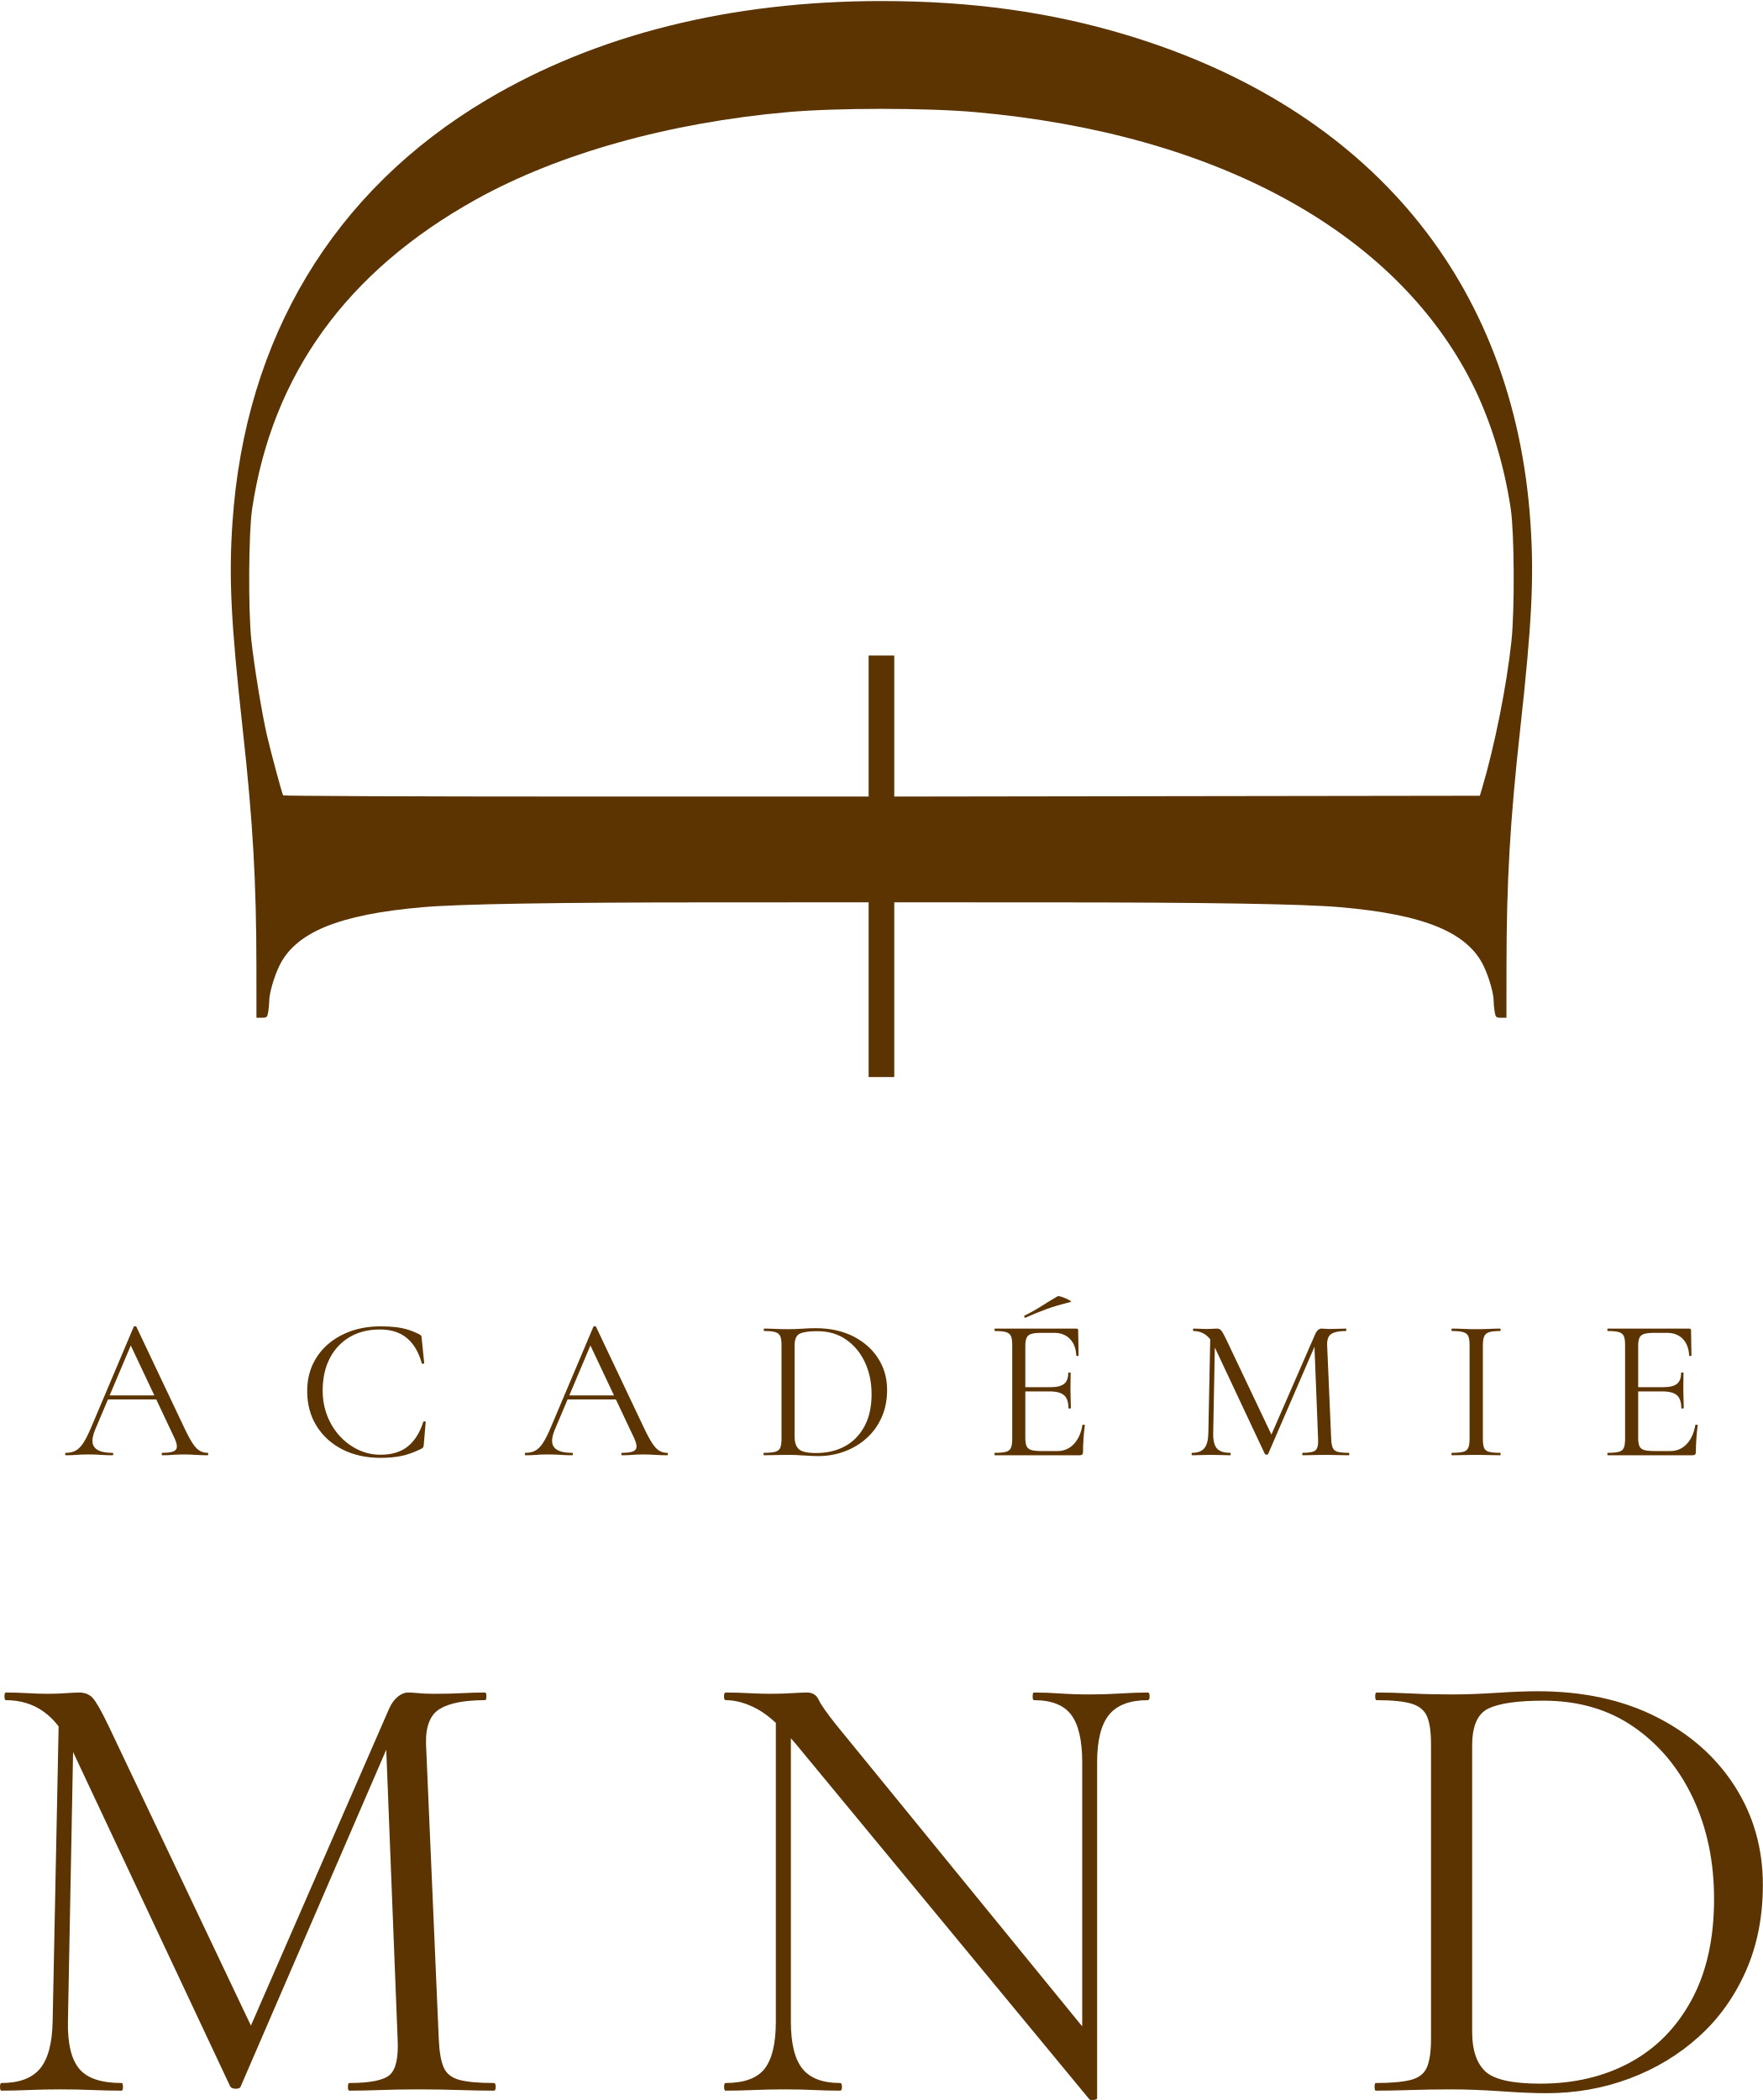
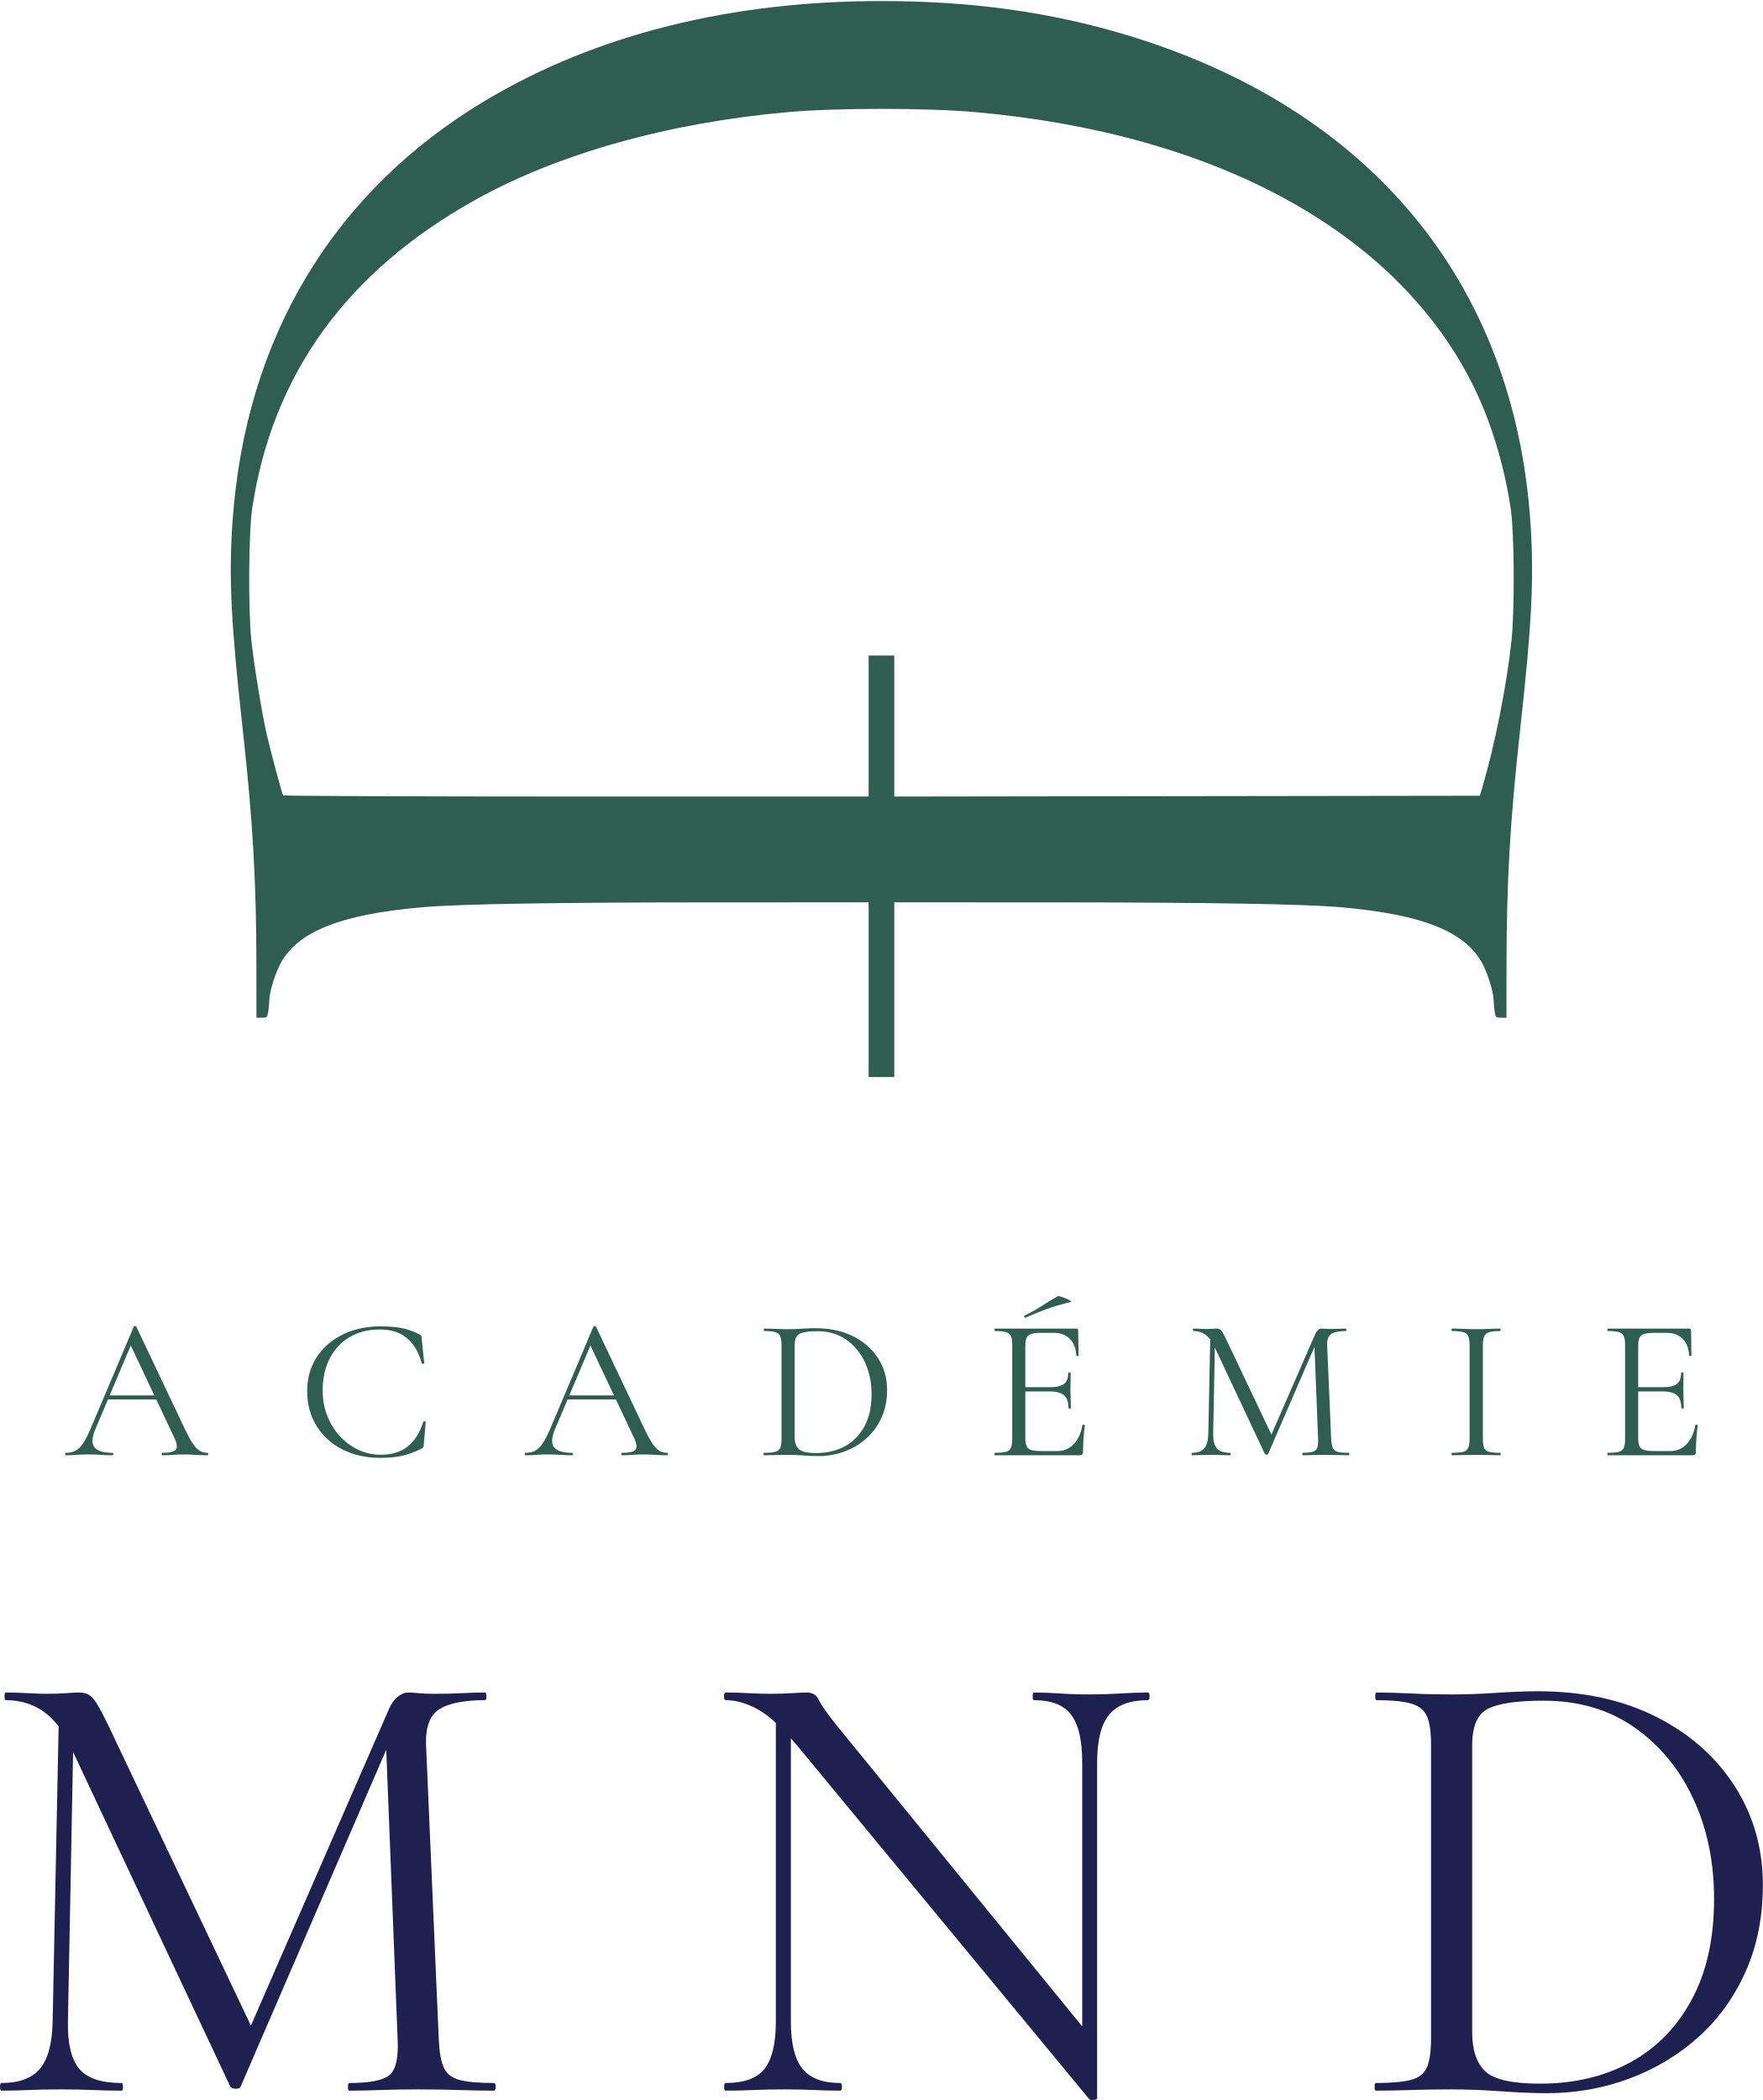
- <svg xmlns="http://www.w3.org/2000/svg" viewBox="0.00 0.00 2767.60 3296.65" width="2768" height="3297" fill="#5C3402" role="img" aria-label="Académie MND">
+ <svg xmlns="http://www.w3.org/2000/svg" viewBox="0.00 0.00 2767.60 3296.65" width="2768" height="3297" fill="#2F5D50" role="img" aria-label="Académie MND">
  <path d="M399.00 617.50 L399.00 563.00 L301.25 563.03 C202.89 563.05 144.12 564.03 121.00 566.01 C68.22 570.54 40.97 581.80 31.01 603.20 C27.73 610.25 25.01 619.86 24.99 624.46 C24.98 626.13 24.70 629.19 24.36 631.25 C23.78 634.72 23.49 635.00 20.37 635.00 L17.00 635.00 L16.98 603.25 C16.94 550.33 14.76 512.25 8.48 455.50 C1.06 388.34 -0.32 360.51 2.05 325.83 C9.89 210.76 65.10 119.04 160.68 62.25 C229.17 21.56 312.78 0.65 407.00 0.65 C463.08 0.65 512.47 7.50 560.12 21.89 C711.96 67.74 801.74 176.09 811.95 325.83 C814.31 360.34 812.90 388.68 805.52 455.50 C799.24 512.25 797.06 550.33 797.02 603.25 L797.00 635.00 L793.63 635.00 C790.51 635.00 790.22 634.72 789.64 631.25 C789.30 629.19 789.02 626.13 789.01 624.46 C788.99 619.86 786.27 610.25 782.99 603.20 C773.03 581.80 745.78 570.54 693.00 566.01 C669.88 564.03 611.11 563.05 512.75 563.03 L415.00 563.00 L415.00 617.50 L415.00 672.00 L407.00 672.00 L399.00 672.00 L399.00 617.50 Z M399.00 453.00 L399.00 409.00 L407.00 409.00 L415.00 409.00 L415.00 453.00 L415.00 497.01 L597.71 496.75 L780.41 496.50 L781.75 492.00 C789.64 465.47 797.17 427.74 800.12 400.00 C802.18 380.65 801.93 332.49 799.69 317.50 C795.47 289.30 786.88 261.52 775.33 238.76 C727.34 144.19 615.58 83.30 465.50 69.95 C435.11 67.25 378.89 67.25 348.50 69.95 C274.19 76.56 205.33 95.88 153.77 124.58 C73.32 169.37 26.85 233.65 14.31 317.50 C12.10 332.31 11.81 380.71 13.82 399.50 C15.54 415.53 20.55 446.01 23.60 459.00 C26.29 470.46 32.93 495.05 33.66 496.25 C33.91 496.66 116.22 497.00 216.56 497.00 L399.00 497.00 L399.00 453.00 Z" transform="translate(359.788 0) scale(2.516)" />
  <path d="M194.2 275.399 204.4 295.399H469.2L476.2 275.399ZM698.6 12Q702.8 12 702.8 6.0Q702.8 0 698.6 0Q670.2 0 640.1 2.0Q610 4 582.4 4Q550.8 4 527.8 2.0Q504.8 0 477 0Q473 0 473.0 6.0Q473 12 477 12Q530 12 542.9 27.3Q555.8 42.6 535.6 86L314.2 554.999L339.2 585.8L145 126.8Q119.6 66 141.6 39Q163.6 12 229.2 12Q234.2 12 234.2 6.0Q234.2 0 229.2 0Q199.2 0 174.2 2.0Q149.2 4 111.2 4Q75.4 4 53.5 2.0Q31.6 0 0.8 0Q-3.2 0 -3.2 6.0Q-3.2 12 0.8 12Q27.8 12 47.7 22.3Q67.6 32.6 85.5 59.5Q103.4 86.4 124.4 136L335 633.8Q336.8 636.8 342 636.9Q347.2 637 348.2 633.8L583.8 137Q607 87.6 624.9 60.1Q642.8 32.6 660.3 22.3Q677.8 12 698.6 12Z" transform="translate(103.277 2284.517) scale(0.318182 -0.318182)" />
  <path d="M411 636Q453 636 485.5 632.2Q518 628.4 546.2 619.6Q574.4 610.8 603.2 596.2Q609.8 592.4 611.5 589.5Q613.2 586.6 614.2 574L626.4 455Q626.4 452.8 621 451.4Q615.6 450 614.4 454Q591.2 536.6 540.5 578.6Q489.8 620.6 407.8 620.6Q323 620.6 259.5 583.7Q196.001 546.8 160.701 479Q125.401 411.2 125.401 319Q125.401 253 147.801 195.3Q170.201 137.6 210.001 94.4Q249.8 51.2 301.2 26.9Q352.6 2.6 411.4 2.6Q494.4 2.6 545.3 43.5Q596.2 84.4 622 165.2Q623.2 168.2 628.5 167.2Q633.8 166.2 633.8 164L624.4 54.4Q623.4 42.4 621.3 39.3Q619.2 36.2 612.6 32.2Q560.6 6.4 514.7 -3.2Q468.8 -12.8 410.6 -12.8Q305 -12.8 223.4 28.5Q141.8 69.8 95.4 144.3Q49 218.8 49 316.8Q49 388.8 75.9 447.3Q102.8 505.8 151.9 548.1Q201 590.4 266.8 613.2Q332.6 636 411 636Z" transform="translate(466.641 2284.517) scale(0.318182 -0.318182)" />
  <path d="M194.2 275.399 204.4 295.399H469.2L476.2 275.399ZM698.6 12Q702.8 12 702.8 6.0Q702.8 0 698.6 0Q670.2 0 640.1 2.0Q610 4 582.4 4Q550.8 4 527.8 2.0Q504.8 0 477 0Q473 0 473.0 6.0Q473 12 477 12Q530 12 542.9 27.3Q555.8 42.6 535.6 86L314.2 554.999L339.2 585.8L145 126.8Q119.6 66 141.6 39Q163.6 12 229.2 12Q234.2 12 234.2 6.0Q234.2 0 229.2 0Q199.2 0 174.2 2.0Q149.2 4 111.2 4Q75.4 4 53.5 2.0Q31.6 0 0.8 0Q-3.2 0 -3.2 6.0Q-3.2 12 0.8 12Q27.8 12 47.7 22.3Q67.6 32.6 85.5 59.5Q103.4 86.4 124.4 136L335 633.8Q336.8 636.8 342 636.9Q347.2 637 348.2 633.8L583.8 137Q607 87.6 624.9 60.1Q642.8 32.6 660.3 22.3Q677.8 12 698.6 12Z" transform="translate(824.914 2284.517) scale(0.318182 -0.318182)" />
  <path d="M302.8 -4Q274 -4 231.6 -1.0Q189.2 2 153.26 2Q120.4 2 89.829 1.0Q59.257 0 34.8 0Q32.8 0 32.8 6.0Q32.8 12 34.8 12Q71.364 12 90.128 17.0Q108.891 22 115.145 37.0Q121.4 52 121.4 81V544Q121.4 573 115.163 587.5Q108.926 602 90.694 607.5Q72.463 613 36 613Q33.8 613 33.8 619.0Q33.8 625 36 625Q60.405 625 90.402 623.5Q120.4 622 153.3 622Q186.2 622 224.027 624.5Q261.855 627 288.8 627Q395.2 627 474.622 587.0Q554.044 547 598.222 478.0Q642.4 409 642.4 323Q642.4 248 615.59 187.5Q588.779 127 541.613 84.5Q494.446 42 432.881 19.0Q371.316 -4 302.8 -4ZM292.8 11Q372.699 11 434.049 44.3Q495.4 77.6 530.6 142.64Q565.799 207.679 565.799 301.019Q565.799 388.4 533 458.6Q500.2 528.8 440.394 570.5Q380.589 612.2 298 612.2Q237.54 612.2 211.77 600.012Q186 587.825 186 542V92Q186 50.2 206.273 30.6Q226.545 11 292.8 11Z" transform="translate(1188.277 2284.517) scale(0.318182 -0.318182)" />
  <path d="M462.2 0H43.4Q41.2 0 41.2 6.0Q41.2 12 43.4 12Q80 12 98.2 17.0Q116.4 22 122.6 37.0Q128.8 52 128.8 81V544Q128.8 573 122.6 587.5Q116.4 602 98.2 607.5Q80 613 43.4 613Q41.2 613 41.2 619.0Q41.2 625 43.4 625H445Q454.2 625 454.2 616L456.2 492.6Q456.2 489.8 450.8 489.6Q445.4 489.4 445 492.4Q441.8 545.8 412.6 574.9Q383.4 604 335.8 604H274.6Q241 604 223.6 598.9Q206.2 593.8 199.8 579.8Q193.4 565.8 193.4 539V85Q193.4 58.8 199.6 45Q205.8 31.2 222.6 26Q239.4 20.8 272.2 20.8H352.399Q400 20.8 432.6 55.2Q465.2 89.6 475.2 148.6Q475.4 151.6 481.3 150.9Q487.2 150.2 487.2 147.4Q483.2 120.8 480.6 83.7Q478 46.6 478 15Q478 0 462.2 0ZM406.2 232.6Q406.2 276.8 384.8 295.9Q363.4 315 313 315H162.8V335.8H315.6Q364.2 335.8 384.7 352.3Q405.2 368.8 405.2 406.2Q405.2 408.4 411.1 408.4Q417 408.4 417 406.2Q417 376.4 416.5 359.9Q416 343.4 416 325Q416 302.4 417.1 280.4Q418.2 258.4 418.2 232.6Q418.2 230.6 412.2 230.6Q406.2 230.6 406.2 232.6ZM194.6 679Q190.6 677 188.6 682.5Q186.6 688 189.6 689Q236.8 712.6 275.2 737.2Q313.6 761.8 352.4 784.2Q355.6 786.6 368.3 782.9Q381 779.2 394.5 773.2Q408 767.2 415.3 762.2Q422.6 757.2 416.6 756Q349.6 740 297.6 721.0Q245.6 702 194.6 679Z" transform="translate(1548.141 2284.517) scale(0.318182 -0.318182)" />
  <path d="M119.4 108.6 129.4 602 152.8 600 143.4 108.6Q142.4 57.2 160.9 34.6Q179.4 12 227.6 12Q229.8 12 229.8 6.0Q229.8 0 227.6 0Q205.6 0 182.2 1.0Q158.8 2 130.6 2Q105 2 82.2 1.0Q59.4 0 39 0Q36.8 0 36.8 6.0Q36.8 12 39 12Q80.8 12 99.6 34.6Q118.4 57.2 119.4 108.6ZM812.2 12Q815 12 815 6.0Q815 0 812.2 0Q787.8 0 757.6 1.0Q727.4 2 693.8 2Q661.6 2 634.4 1.0Q607.2 0 585.2 0Q583 0 583 6.0Q583 12 585.2 12Q634.6 12 648.9 25.0Q663.2 38 661 81L642 564.199L675.4 609.8L414.8 7Q413.8 3 406.9 3.0Q400 3 398 7L146.6 542Q113.4 613 46 613Q43.8 613 43.8 619.0Q43.8 625 46 625Q62.2 625 80.4 624.0Q98.6 623 110.6 623Q127 623 140.5 624.0Q154 625 161 625Q175 625 182.9 615.8Q190.8 606.6 207 573L435 93.001L404.2 41.4L647.8 600Q653 611.6 661.1 618.3Q669.2 625 677.8 625Q683.8 625 694 624.0Q704.2 623 717.6 623Q744.8 623 762.1 624.0Q779.4 625 798.2 625Q800.4 625 800.4 619.0Q800.4 613 798.2 613Q749.8 613 727.1 599.2Q704.4 585.4 705.6 543.8L725.601 81Q726.801 52 733.101 37.0Q739.401 22 757.6 17.0Q775.8 12 812.2 12Z" transform="translate(1859.005 2284.517) scale(0.318182 -0.318182)" />
  <path d="M199 81Q199 52 204.8 37.0Q210.6 22 229.2 17.0Q247.8 12 284.4 12Q286.6 12 286.6 6.0Q286.6 0 284.4 0Q259.949 0 230.404 1.0Q200.858 2 165.2 2Q131.517 2 101.407 1.0Q71.297 0 46.8 0Q44 0 44 6.0Q44 12 46.88 12Q83.36 12 102.08 17.0Q120.8 22 127.1 37.0Q133.4 52 133.4 81V544Q133.4 573 127.145 587.5Q120.891 602 102.128 607.5Q83.364 613 46.8 613Q44 613 44 619.0Q44 625 46.8 625Q71.297 625 101.407 623.5Q131.517 622 165.2 622Q200.858 622 230.913 623.5Q260.968 625 284.4 625Q286.6 625 286.6 619.0Q286.6 613 284.4 613Q247.937 613 229.706 607.0Q211.475 601 205.237 586.0Q199 571 199 542Z" transform="translate(2264.687 2284.517) scale(0.318182 -0.318182)" />
  <path d="M462.2 0H43.4Q41.2 0 41.2 6.0Q41.2 12 43.4 12Q80 12 98.2 17.0Q116.4 22 122.6 37.0Q128.8 52 128.8 81V544Q128.8 573 122.6 587.5Q116.4 602 98.2 607.5Q80 613 43.4 613Q41.2 613 41.2 619.0Q41.2 625 43.4 625H445Q454.2 625 454.2 616L456.2 492.6Q456.2 489.8 450.8 489.6Q445.4 489.4 445 492.4Q441.8 545.8 412.6 574.9Q383.4 604 335.8 604H274.6Q241 604 223.6 598.9Q206.2 593.8 199.8 579.8Q193.4 565.8 193.4 539V85Q193.4 58.8 199.6 45Q205.8 31.2 222.6 26Q239.4 20.8 272.2 20.8H352.399Q400 20.8 432.6 55.2Q465.2 89.6 475.2 148.6Q475.4 151.6 481.3 150.9Q487.2 150.2 487.2 147.4Q483.2 120.8 480.6 83.7Q478 46.6 478 15Q478 0 462.2 0ZM406.2 232.6Q406.2 276.8 384.8 295.9Q363.4 315 313 315H162.8V335.8H315.6Q364.2 335.8 384.7 352.3Q405.2 368.8 405.2 406.2Q405.2 408.4 411.1 408.4Q417 408.4 417 406.2Q417 376.4 416.5 359.9Q416 343.4 416 325Q416 302.4 417.1 280.4Q418.2 258.4 418.2 232.6Q418.2 230.6 412.2 230.6Q406.2 230.6 406.2 232.6Z" transform="translate(2510.323 2284.517) scale(0.318182 -0.318182)" />
-   <path d="M119.4 108.6 129.4 602 152.8 600 143.4 108.6Q142.4 57.2 160.9 34.6Q179.4 12 227.6 12Q229.8 12 229.8 6.0Q229.8 0 227.6 0Q205.6 0 182.2 1.0Q158.8 2 130.6 2Q105 2 82.2 1.0Q59.4 0 39 0Q36.8 0 36.8 6.0Q36.8 12 39 12Q80.8 12 99.6 34.6Q118.4 57.2 119.4 108.6ZM812.2 12Q815 12 815 6.0Q815 0 812.2 0Q787.8 0 757.6 1.0Q727.4 2 693.8 2Q661.6 2 634.4 1.0Q607.2 0 585.2 0Q583 0 583 6.0Q583 12 585.2 12Q634.6 12 648.9 25.0Q663.2 38 661 81L642 564.199L675.4 609.8L414.8 7Q413.8 3 406.9 3.0Q400 3 398 7L146.6 542Q113.4 613 46 613Q43.8 613 43.8 619.0Q43.8 625 46 625Q62.2 625 80.4 624.0Q98.6 623 110.6 623Q127 623 140.5 624.0Q154 625 161 625Q175 625 182.9 615.8Q190.8 606.6 207 573L435 93.001L404.2 41.4L647.8 600Q653 611.6 661.1 618.3Q669.2 625 677.8 625Q683.8 625 694 624.0Q704.2 623 717.6 623Q744.8 623 762.1 624.0Q779.4 625 798.2 625Q800.4 625 800.4 619.0Q800.4 613 798.2 613Q749.8 613 727.1 599.2Q704.4 585.4 705.6 543.8L725.601 81Q726.801 52 733.101 37.0Q739.401 22 757.6 17.0Q775.8 12 812.2 12Z" transform="translate(-36.800 3281.980) scale(1 -1)" />
-   <path d="M119.8 108.6V602L143.4 600V108.6Q143.4 57.2 161.4 34.6Q179.4 12 220.8 12Q223.6 12 223.6 6.0Q223.6 0 220.8 0Q201.2 0 180.1 1.0Q159 2 133.4 2Q108.2 2 84.9 1.0Q61.6 0 40.8 0Q38.6 0 38.6 6.0Q38.6 12 40.8 12Q84.8 12 102.3 34.6Q119.8 57.2 119.8 108.6ZM624.2 -11.8Q624.2 -14 619.3 -14.5Q614.4 -15 612.4 -14L152.2 543Q117.8 584 91.6 598.5Q65.4 613 41.2 613Q38.4 613 38.4 619.0Q38.4 625 41.2 625Q58.8 625 77.4 624.0Q96 623 110.8 623Q129.2 623 145 624.0Q160.801 625 168.801 625Q181.801 625 187.101 613.5Q192.401 602 215.601 573L616.2 82.001ZM624.2 515.4V-11.8L600.8 19V515.4Q600.8 566.8 583.6 589.9Q566.4 613 525 613Q523 613 523.0 619.0Q523 625 525 625Q545.4 625 566.5 623.5Q587.6 622 613.2 622Q637 622 660.6 623.5Q684.2 625 703.8 625Q706.6 625 706.6 619.0Q706.6 613 703.8 613Q661.4 613 642.8 589.9Q624.2 566.8 624.2 515.4Z" transform="translate(1098.200 3281.980) scale(1 -1)" />
-   <path d="M302.8 -4Q274 -4 231.6 -1.0Q189.2 2 153.26 2Q120.4 2 89.829 1.0Q59.257 0 34.8 0Q32.8 0 32.8 6.0Q32.8 12 34.8 12Q71.364 12 90.128 17.0Q108.891 22 115.145 37.0Q121.4 52 121.4 81V544Q121.4 573 115.163 587.5Q108.926 602 90.694 607.5Q72.463 613 36 613Q33.8 613 33.8 619.0Q33.8 625 36 625Q60.405 625 90.402 623.5Q120.4 622 153.3 622Q186.2 622 224.027 624.5Q261.855 627 288.8 627Q395.2 627 474.622 587.0Q554.044 547 598.222 478.0Q642.4 409 642.4 323Q642.4 248 615.59 187.5Q588.779 127 541.613 84.5Q494.446 42 432.881 19.0Q371.316 -4 302.8 -4ZM292.8 11Q372.699 11 434.049 44.3Q495.4 77.6 530.6 142.64Q565.799 207.679 565.799 301.019Q565.799 388.4 533 458.6Q500.2 528.8 440.394 570.5Q380.589 612.2 298 612.2Q237.54 612.2 211.77 600.012Q186 587.825 186 542V92Q186 50.2 206.273 30.6Q226.545 11 292.8 11Z" transform="translate(2125.200 3281.980) scale(1 -1)" />
+   <g fill="#1E2150">
+     <path d="M119.4 108.6 129.4 602 152.8 600 143.4 108.6Q142.4 57.2 160.9 34.6Q179.4 12 227.6 12Q229.8 12 229.8 6.0Q229.8 0 227.6 0Q205.6 0 182.2 1.0Q158.8 2 130.6 2Q105 2 82.2 1.0Q59.4 0 39 0Q36.8 0 36.8 6.0Q36.8 12 39 12Q80.8 12 99.6 34.6Q118.4 57.2 119.4 108.6ZM812.2 12Q815 12 815 6.0Q815 0 812.2 0Q787.8 0 757.6 1.0Q727.4 2 693.8 2Q661.6 2 634.4 1.0Q607.2 0 585.2 0Q583 0 583 6.0Q583 12 585.2 12Q634.6 12 648.9 25.0Q663.2 38 661 81L642 564.199L675.4 609.8L414.8 7Q413.8 3 406.9 3.0Q400 3 398 7L146.6 542Q113.4 613 46 613Q43.8 613 43.8 619.0Q43.8 625 46 625Q62.2 625 80.4 624.0Q98.6 623 110.6 623Q127 623 140.5 624.0Q154 625 161 625Q175 625 182.9 615.8Q190.8 606.6 207 573L435 93.001L404.2 41.4L647.8 600Q653 611.6 661.1 618.3Q669.2 625 677.8 625Q683.8 625 694 624.0Q704.2 623 717.6 623Q744.8 623 762.1 624.0Q779.4 625 798.2 625Q800.4 625 800.4 619.0Q800.4 613 798.2 613Q749.8 613 727.1 599.2Q704.4 585.4 705.6 543.8L725.601 81Q726.801 52 733.101 37.0Q739.401 22 757.6 17.0Q775.8 12 812.2 12Z" transform="translate(-36.800 3281.980) scale(1 -1)" />
+     <path d="M119.8 108.6V602L143.4 600V108.6Q143.4 57.2 161.4 34.6Q179.4 12 220.8 12Q223.6 12 223.6 6.0Q223.6 0 220.8 0Q201.2 0 180.1 1.0Q159 2 133.4 2Q108.2 2 84.9 1.0Q61.6 0 40.8 0Q38.6 0 38.6 6.0Q38.6 12 40.8 12Q84.8 12 102.3 34.6Q119.8 57.2 119.8 108.6ZM624.2 -11.8Q624.2 -14 619.3 -14.5Q614.4 -15 612.4 -14L152.2 543Q117.8 584 91.6 598.5Q65.4 613 41.2 613Q38.4 613 38.4 619.0Q38.4 625 41.2 625Q58.8 625 77.4 624.0Q96 623 110.8 623Q129.2 623 145 624.0Q160.801 625 168.801 625Q181.801 625 187.101 613.5Q192.401 602 215.601 573L616.2 82.001ZM624.2 515.4V-11.8L600.8 19V515.4Q600.8 566.8 583.6 589.9Q566.4 613 525 613Q523 613 523.0 619.0Q523 625 525 625Q545.4 625 566.5 623.5Q587.6 622 613.2 622Q637 622 660.6 623.5Q684.2 625 703.8 625Q706.6 625 706.6 619.0Q706.6 613 703.8 613Q661.4 613 642.8 589.9Q624.2 566.8 624.2 515.4Z" transform="translate(1098.200 3281.980) scale(1 -1)" />
+     <path d="M302.8 -4Q274 -4 231.6 -1.0Q189.2 2 153.26 2Q120.4 2 89.829 1.0Q59.257 0 34.8 0Q32.8 0 32.8 6.0Q32.8 12 34.8 12Q71.364 12 90.128 17.0Q108.891 22 115.145 37.0Q121.4 52 121.4 81V544Q121.4 573 115.163 587.5Q108.926 602 90.694 607.5Q72.463 613 36 613Q33.8 613 33.8 619.0Q33.8 625 36 625Q60.405 625 90.402 623.5Q120.4 622 153.3 622Q186.2 622 224.027 624.5Q261.855 627 288.8 627Q395.2 627 474.622 587.0Q554.044 547 598.222 478.0Q642.4 409 642.4 323Q642.4 248 615.59 187.5Q588.779 127 541.613 84.5Q494.446 42 432.881 19.0Q371.316 -4 302.8 -4ZM292.8 11Q372.699 11 434.049 44.3Q495.4 77.6 530.6 142.64Q565.799 207.679 565.799 301.019Q565.799 388.4 533 458.6Q500.2 528.8 440.394 570.5Q380.589 612.2 298 612.2Q237.54 612.2 211.77 600.012Q186 587.825 186 542V92Q186 50.2 206.273 30.6Q226.545 11 292.8 11Z" transform="translate(2125.200 3281.980) scale(1 -1)" />
+   </g>
</svg>
